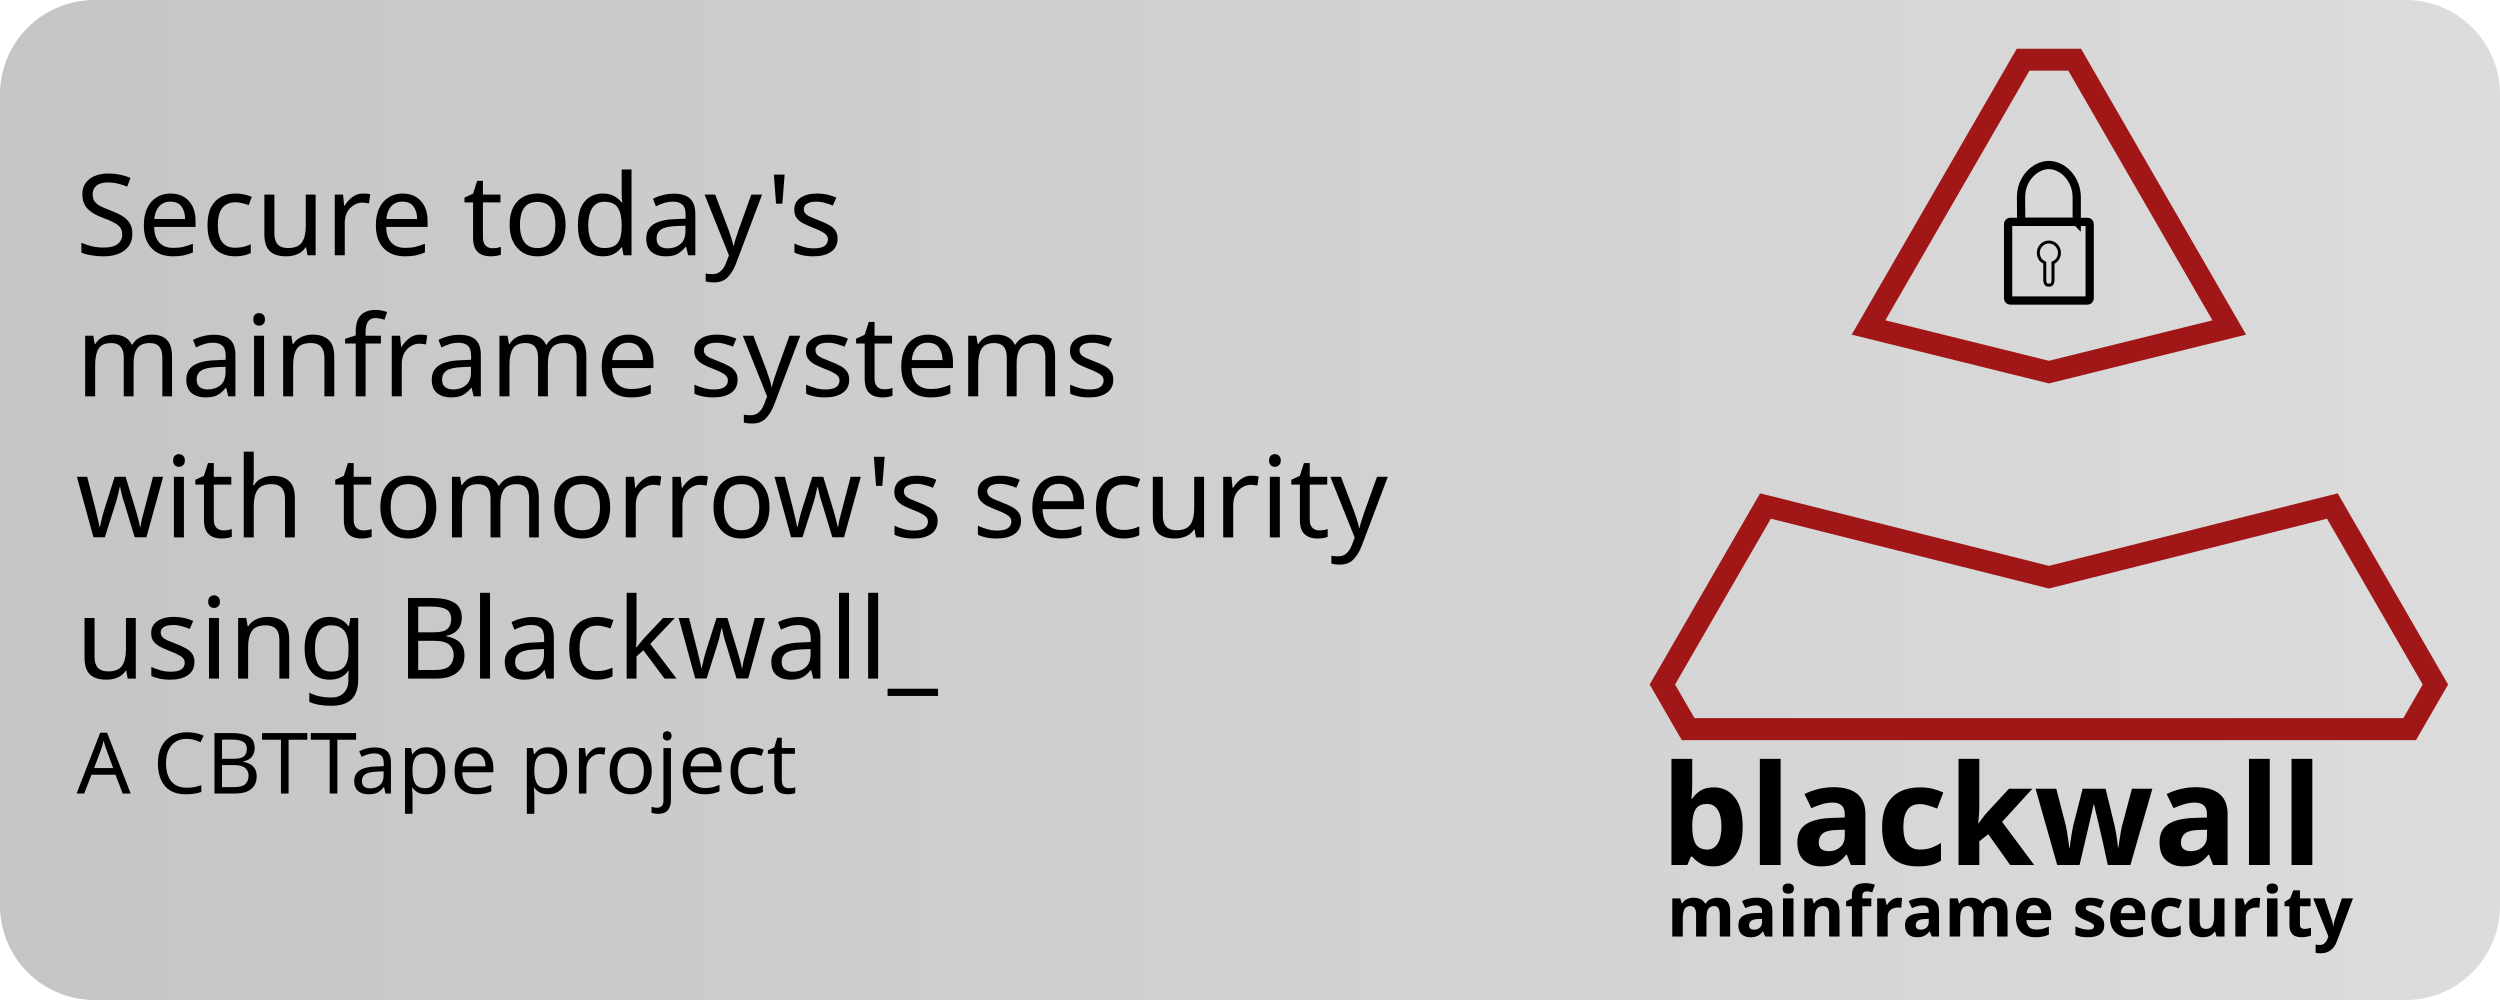
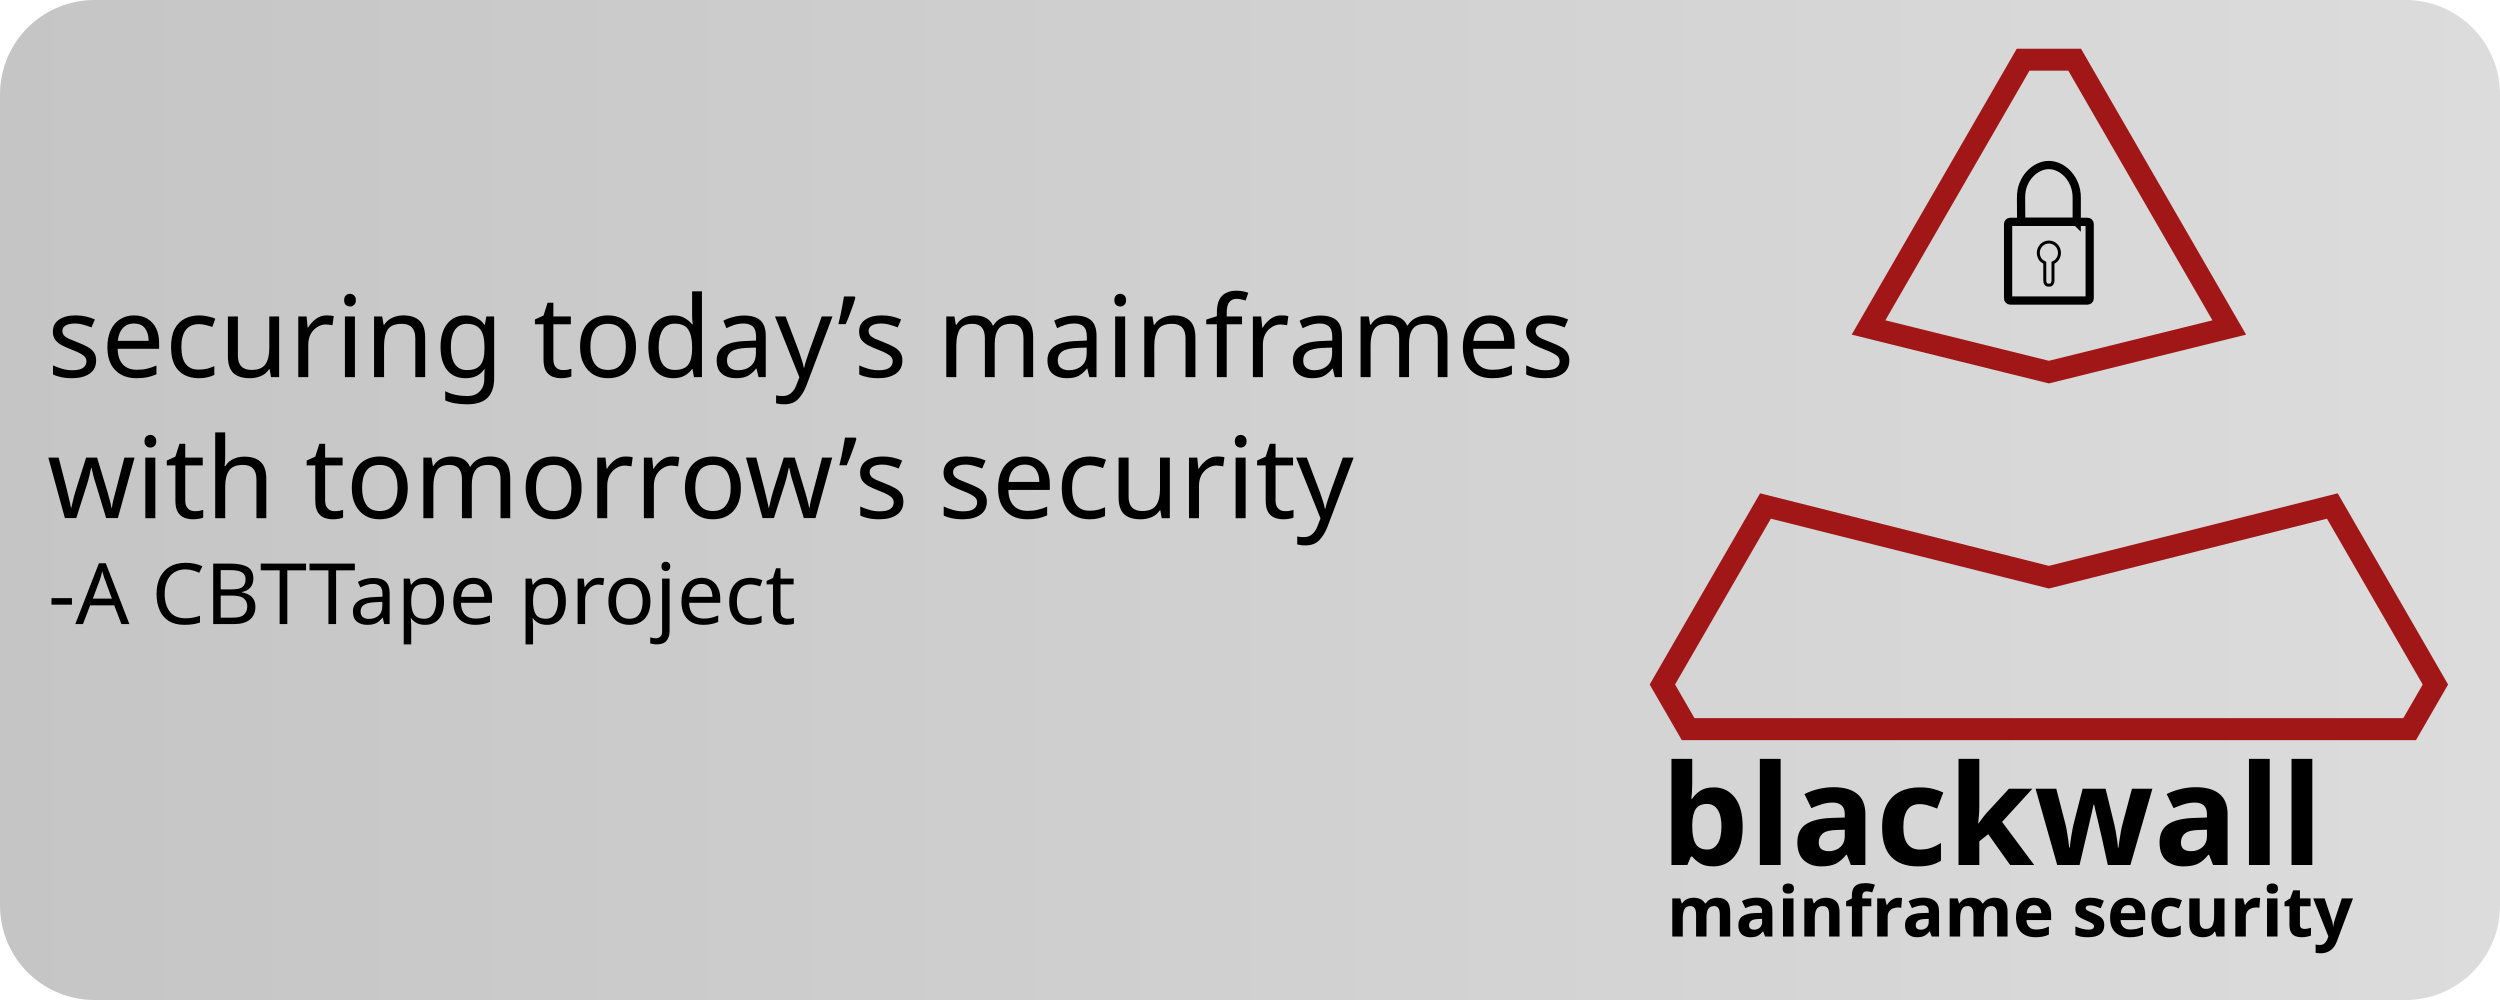
<svg xmlns="http://www.w3.org/2000/svg" xmlns:xlink="http://www.w3.org/1999/xlink" width="250mm" height="100mm" viewBox="0 0 250 100" version="1.1" id="svg1" xml:space="preserve">
  <defs id="defs1">
    <linearGradient id="linearGradient14">
      <stop style="stop-color:#c5c5c5;stop-opacity:1;" offset="0" id="stop14" />
      <stop style="stop-color:#dcdcdc;stop-opacity:1;" offset="1" id="stop15" />
    </linearGradient>
    <linearGradient id="linearGradient12">
      <stop style="stop-color:#c5c5c5;stop-opacity:1;" offset="0" id="stop12" />
      <stop style="stop-color:#dcdcdc;stop-opacity:1;" offset="1" id="stop13" />
    </linearGradient>
    <rect x="41.379" y="258.621" width="309.483" height="74.138" id="rect8" />
    <linearGradient xlink:href="#linearGradient12" id="linearGradient13" x1="3.8146973e-05" y1="50" x2="250" y2="50" gradientUnits="userSpaceOnUse" />
    <linearGradient xlink:href="#linearGradient14" id="linearGradient15" x1="3.8146973e-05" y1="50" x2="250" y2="50" gradientUnits="userSpaceOnUse" />
    <clipPath clipPathUnits="userSpaceOnUse" id="clipPath33">
      <rect style="fill:#000000;stroke:none;stroke-width:1;stroke-linecap:butt;stroke-linejoin:bevel;paint-order:stroke markers fill;stop-color:#000000" id="rect33" width="46.192" height="80.007" x="75" y="399.997" />
    </clipPath>
    <pattern patternUnits="userSpaceOnUse" width="2.5" height="1" patternTransform="translate(0,0) scale(2,2)" preserveAspectRatio="xMidYMid" id="Strips1_1.5-7" style="fill:#000000">
      <rect style="stroke:none" x="0" y="-0.5" width="1" height="2" id="rect140-1" />
    </pattern>
    <pattern xlink:href="#Strips1_1.5-7" preserveAspectRatio="xMidYMid" id="pattern1" patternTransform="rotate(90,-4.5161,-7.969589)" x="0" y="0" />
    <clipPath clipPathUnits="userSpaceOnUse" id="clipPath33-0">
      <rect style="fill:#000000;stroke:none;stroke-width:1;stroke-linecap:butt;stroke-linejoin:bevel;paint-order:stroke markers fill;stop-color:#000000" id="rect33-4" width="46.192" height="80.007" x="75" y="399.997" />
    </clipPath>
    <pattern patternUnits="userSpaceOnUse" width="2.5" height="1" patternTransform="translate(0,0) scale(2,2)" preserveAspectRatio="xMidYMid" id="Strips1_1.5-7-8" style="fill:#000000">
      <rect style="stroke:none" x="0" y="-0.5" width="1" height="2" id="rect140-1-7" />
    </pattern>
    <pattern xlink:href="#Strips1_1.5-7-8" preserveAspectRatio="xMidYMid" id="pattern1-1" patternTransform="rotate(90,-4.5161,-7.969589)" x="0" y="0" />
    <clipPath clipPathUnits="userSpaceOnUse" id="clipPath33-6">
      <rect style="fill:#000000;stroke:none;stroke-width:1;stroke-linecap:butt;stroke-linejoin:bevel;paint-order:stroke markers fill;stop-color:#000000" id="rect33-1" width="46.192" height="80.007" x="75" y="399.997" />
    </clipPath>
    <pattern patternUnits="userSpaceOnUse" width="2.5" height="1" patternTransform="translate(0,0) scale(2,2)" preserveAspectRatio="xMidYMid" id="Strips1_1.5-7-0" style="fill:#000000">
      <rect style="stroke:none" x="0" y="-0.5" width="1" height="2" id="rect140-1-6" />
    </pattern>
    <pattern xlink:href="#Strips1_1.5-7-0" preserveAspectRatio="xMidYMid" id="pattern1-15" patternTransform="rotate(90,-4.5161,-7.969589)" x="0" y="0" />
    <clipPath clipPathUnits="userSpaceOnUse" id="clipPath33-1">
      <rect style="fill:#000000;stroke:none;stroke-width:1;stroke-linecap:butt;stroke-linejoin:bevel;paint-order:stroke markers fill;stop-color:#000000" id="rect33-7" width="46.192" height="80.007" x="75" y="399.997" />
    </clipPath>
    <pattern patternUnits="userSpaceOnUse" width="2.5" height="1" patternTransform="translate(0,0) scale(2,2)" preserveAspectRatio="xMidYMid" id="Strips1_1.5-7-7" style="fill:#000000">
      <rect style="stroke:none" x="0" y="-0.5" width="1" height="2" id="rect140-1-1" />
    </pattern>
    <pattern xlink:href="#Strips1_1.5-7-7" preserveAspectRatio="xMidYMid" id="pattern1-159" patternTransform="rotate(90,-4.5161,-7.969589)" x="0" y="0" />
    <rect x="41.379" y="258.621" width="309.483" height="74.138" id="rect8-9" />
    <clipPath clipPathUnits="userSpaceOnUse" id="clipPath33-5">
      <rect style="fill:#000000;stroke:none;stroke-width:1;stroke-linecap:butt;stroke-linejoin:bevel;paint-order:stroke markers fill;stop-color:#000000" id="rect33-3" width="46.192" height="80.007" x="75" y="399.997" />
    </clipPath>
    <pattern patternUnits="userSpaceOnUse" width="2.5" height="1" patternTransform="translate(0,0) scale(2,2)" preserveAspectRatio="xMidYMid" id="Strips1_1.5-7-5" style="fill:#000000">
      <rect style="stroke:none" x="0" y="-0.5" width="1" height="2" id="rect140-1-62" />
    </pattern>
    <pattern xlink:href="#Strips1_1.5-7-5" preserveAspectRatio="xMidYMid" id="pattern1-9" patternTransform="rotate(90,-4.5161,-7.969589)" x="0" y="0" />
    <rect x="41.379" y="258.621" width="309.483" height="74.138" id="rect8-9-1" />
    <clipPath clipPathUnits="userSpaceOnUse" id="clipPath33-53">
      <rect style="fill:#000000;stroke:none;stroke-width:1;stroke-linecap:butt;stroke-linejoin:bevel;paint-order:stroke markers fill;stop-color:#000000" id="rect33-5" width="46.192" height="80.007" x="75" y="399.997" />
    </clipPath>
    <pattern patternUnits="userSpaceOnUse" width="2.5" height="1" patternTransform="translate(0,0) scale(2,2)" preserveAspectRatio="xMidYMid" id="Strips1_1.5-7-6" style="fill:#000000">
      <rect style="stroke:none" x="0" y="-0.5" width="1" height="2" id="rect140-1-2" />
    </pattern>
    <pattern xlink:href="#Strips1_1.5-7-6" preserveAspectRatio="xMidYMid" id="pattern1-91" patternTransform="rotate(90,-4.5161,-7.969589)" x="0" y="0" />
    <rect x="41.379" y="258.621" width="309.483" height="74.138" id="rect8-9-2" />
  </defs>
  <rect style="fill:url(#linearGradient15);fill-opacity:1;stroke:url(#linearGradient13);stroke-width:18.879;stroke-linecap:round;stroke-linejoin:round;stroke-miterlimit:16.5;stroke-dasharray:none;stroke-opacity:1" id="rect10" width="231.121" height="81.121" x="9.439" y="9.439" />
  <g id="layer1">
-     <text xml:space="preserve" style="font-style:normal;font-variant:normal;font-weight:500;font-stretch:normal;font-size:11.289px;font-family:'IBM Plex Sans';-inkscape-font-specification:'IBM Plex Sans Medium';text-align:start;writing-mode:lr-tb;direction:ltr;text-anchor:start;fill:#000000;fill-opacity:1;stroke-width:0.265" x="7.561" y="25.523" id="text5">
-       <tspan id="tspan5" style="font-style:normal;font-variant:normal;font-weight:500;font-stretch:normal;font-size:11.289px;font-family:'IBM Plex Sans';-inkscape-font-specification:'IBM Plex Sans Medium';text-align:start;text-anchor:start;stroke-width:0.265" x="7.561" y="25.523">Secure today's </tspan>
-       <tspan style="font-style:normal;font-variant:normal;font-weight:500;font-stretch:normal;font-size:11.289px;font-family:'IBM Plex Sans';-inkscape-font-specification:'IBM Plex Sans Medium';text-align:start;text-anchor:start;stroke-width:0.265" x="7.561" y="39.635" id="tspan6">mainframe systems</tspan>
-       <tspan style="font-style:normal;font-variant:normal;font-weight:500;font-stretch:normal;font-size:11.289px;font-family:'IBM Plex Sans';-inkscape-font-specification:'IBM Plex Sans Medium';text-align:start;text-anchor:start;stroke-width:0.265" x="7.561" y="53.746" id="tspan11">with tomorrow's security </tspan>
-       <tspan style="font-style:normal;font-variant:normal;font-weight:500;font-stretch:normal;font-size:11.289px;font-family:'IBM Plex Sans';-inkscape-font-specification:'IBM Plex Sans Medium';text-align:start;text-anchor:start;stroke-width:0.265" x="7.561" y="67.857" id="tspan12">using Blackwall_</tspan>
-       <tspan style="font-style:normal;font-variant:normal;font-weight:500;font-stretch:normal;font-size:11.289px;font-family:'IBM Plex Sans';-inkscape-font-specification:'IBM Plex Sans Medium';text-align:start;text-anchor:start;stroke-width:0.265" x="7.561" y="81.968" id="tspan7" />
+     <text xml:space="preserve" style="font-style:normal;font-variant:normal;font-weight:500;font-stretch:normal;font-size:11.289px;font-family:'IBM Plex Sans';-inkscape-font-specification:'IBM Plex Sans Medium';text-align:start;writing-mode:lr-tb;direction:ltr;text-anchor:start;fill:#000000;fill-opacity:1;stroke-width:0.265" x="4.706" y="37.712" id="text5">
+       <tspan style="font-style:normal;font-variant:normal;font-weight:500;font-stretch:normal;font-size:11.289px;font-family:'IBM Plex Sans';-inkscape-font-specification:'IBM Plex Sans Medium';text-align:start;text-anchor:start;stroke-width:0.265" x="4.706" y="37.712" id="tspan7">securing today’s mainframes </tspan>
+       <tspan style="font-style:normal;font-variant:normal;font-weight:500;font-stretch:normal;font-size:11.289px;font-family:'IBM Plex Sans';-inkscape-font-specification:'IBM Plex Sans Medium';text-align:start;text-anchor:start;stroke-width:0.265" x="4.706" y="51.823" id="tspan5">with tomorrow’s security</tspan>
    </text>
-     <text xml:space="preserve" style="font-style:normal;font-variant:normal;font-weight:normal;font-stretch:normal;font-size:8.467px;font-family:'IBM Plex Sans';-inkscape-font-specification:'IBM Plex Sans';text-align:start;writing-mode:lr-tb;direction:ltr;text-anchor:start;fill:#000000;fill-opacity:1;stroke-width:0.265" x="7.66" y="79.353" id="text10">
-       <tspan id="tspan10" style="font-size:8.467px;stroke-width:0.265" x="7.66" y="79.353">A CBTTape project</tspan>
+     <text xml:space="preserve" style="font-style:normal;font-variant:normal;font-weight:normal;font-stretch:normal;font-size:8.467px;font-family:'IBM Plex Sans';-inkscape-font-specification:'IBM Plex Sans';text-align:start;writing-mode:lr-tb;direction:ltr;text-anchor:start;fill:#000000;fill-opacity:1;stroke-width:0.265" x="4.805" y="62.407" id="text10">
+       <tspan id="tspan10" style="font-size:8.467px;stroke-width:0.265" x="4.805" y="62.407">-A CBTTape project</tspan>
    </text>
  </g>
  <g id="layer2" transform="translate(-0.29006,-2.90786)">
    <g id="layer1-7" transform="matrix(0.5497046,0,0,0.5497046,150.2082,-2.589027)">
      <path id="path3" style="opacity:1;fill:none;fill-opacity:1;stroke:#a11616;stroke-width:4;stroke-dasharray:none;stroke-opacity:1" d="m 67.188,69.573 4.687,-8.119 4.688,-8.119 4.688,-8.119 4.687,-8.119 4.688,-8.119 4.687,-8.119 h 9.375 l 4.687,8.119 4.688,8.119 4.687,8.119 4.688,8.119 4.687,8.119 4.688,8.119 L 100,77.692 Z m 84.375,32.476 4.688,8.119 4.688,8.119 4.688,8.119 4.688,8.119 -4.688,8.119 H 156.25 146.875 137.5 128.125 118.75 109.375 100 90.625 81.25 71.875 62.5 53.125 43.75 34.375 l -4.688,-8.119 4.688,-8.119 4.688,-8.119 4.688,-8.119 4.688,-8.119 L 100,115 Z" />
      <text xml:space="preserve" style="font-style:normal;font-variant:normal;font-weight:bold;font-stretch:normal;font-size:25.4px;font-family:Corbel;-inkscape-font-specification:'Corbel Bold';text-align:start;writing-mode:lr-tb;direction:ltr;text-anchor:start;opacity:1;fill:#000000;fill-opacity:1;stroke:none;stroke-width:1.2;stroke-dasharray:none;stroke-dashoffset:0" x="29.357" y="167.361" id="text3">
        <tspan id="tspan3" style="font-style:normal;font-variant:normal;font-weight:800;font-stretch:normal;font-family:Orbitron;-inkscape-font-specification:'Orbitron Ultra-Bold';stroke-width:1.2" x="29.357" y="167.361">blackwall</tspan>
      </text>
      <text xml:space="preserve" style="font-style:normal;font-variant:normal;font-weight:bold;font-stretch:normal;font-size:12.7px;font-family:Corbel;-inkscape-font-specification:'Corbel Bold';text-align:start;writing-mode:lr-tb;direction:ltr;text-anchor:start;fill:#000000;fill-opacity:1;stroke:none;stroke-width:1.2;stroke-dasharray:none;stroke-dashoffset:0" x="30.506" y="180.376" id="text3-3">
        <tspan id="tspan3-0" style="font-style:normal;font-variant:normal;font-weight:800;font-stretch:normal;font-size:12.7px;font-family:Orbitron;-inkscape-font-specification:'Orbitron Ultra-Bold';stroke-width:1.2" x="30.506" y="180.376">mainframe security</tspan>
      </text>
      <rect style="fill:none;fill-opacity:1;stroke:#000000;stroke-width:1.5;stroke-dasharray:none;stroke-opacity:1" id="rect8-0" width="14.843" height="14.312" x="92.579" y="50.358" rx="0.393" ry="0.379" />
      <path id="path8" style="fill:none;stroke:#000000;stroke-width:1.5;stroke-dasharray:none;stroke-opacity:1" d="m 105.063,50.358 c -1.272,0.002 -10.103,0 -10.103,0 l -0.027,-4.322 c -0.006,-0.948 0.137,-1.76 0.422,-2.482 0.284,-0.723 0.689,-1.357 1.171,-1.88 0.481,-0.524 1.04,-0.937 1.631,-1.22 0.591,-0.283 1.216,-0.435 1.83,-0.435 0.614,0 1.239,0.151 1.831,0.433 0.592,0.282 1.15,0.695 1.632,1.218 0.482,0.523 0.886,1.156 1.171,1.88 0.284,0.723 0.454,1.537 0.446,2.453 -0.009,1.001 4.5e-4,2.839 -0.003,4.356 z" />
      <path id="rect1" style="fill:none;stroke:#000000;stroke-width:0.542;stroke-dasharray:none" d="m 100.747,61.034 c -1.8e-4,0.458 -0.24,0.827 -0.539,0.827 h -0.416 c -0.299,0 -0.539,-0.369 -0.539,-0.827 L 99.252,57.8 c -0.255,-0.128 -0.442,-0.259 -0.613,-0.404 -0.19,-0.161 -0.315,-0.391 -0.413,-0.627 -0.097,-0.236 -0.151,-0.495 -0.151,-0.768 0,-1.089 0.862,-1.972 1.925,-1.972 1.063,-3e-6 1.925,0.883 1.925,1.972 0,0.272 -0.054,0.532 -0.151,0.768 -0.097,0.236 -0.238,0.448 -0.413,0.627 -0.174,0.178 -0.417,0.323 -0.613,0.404 z" />
    </g>
  </g>
</svg>
